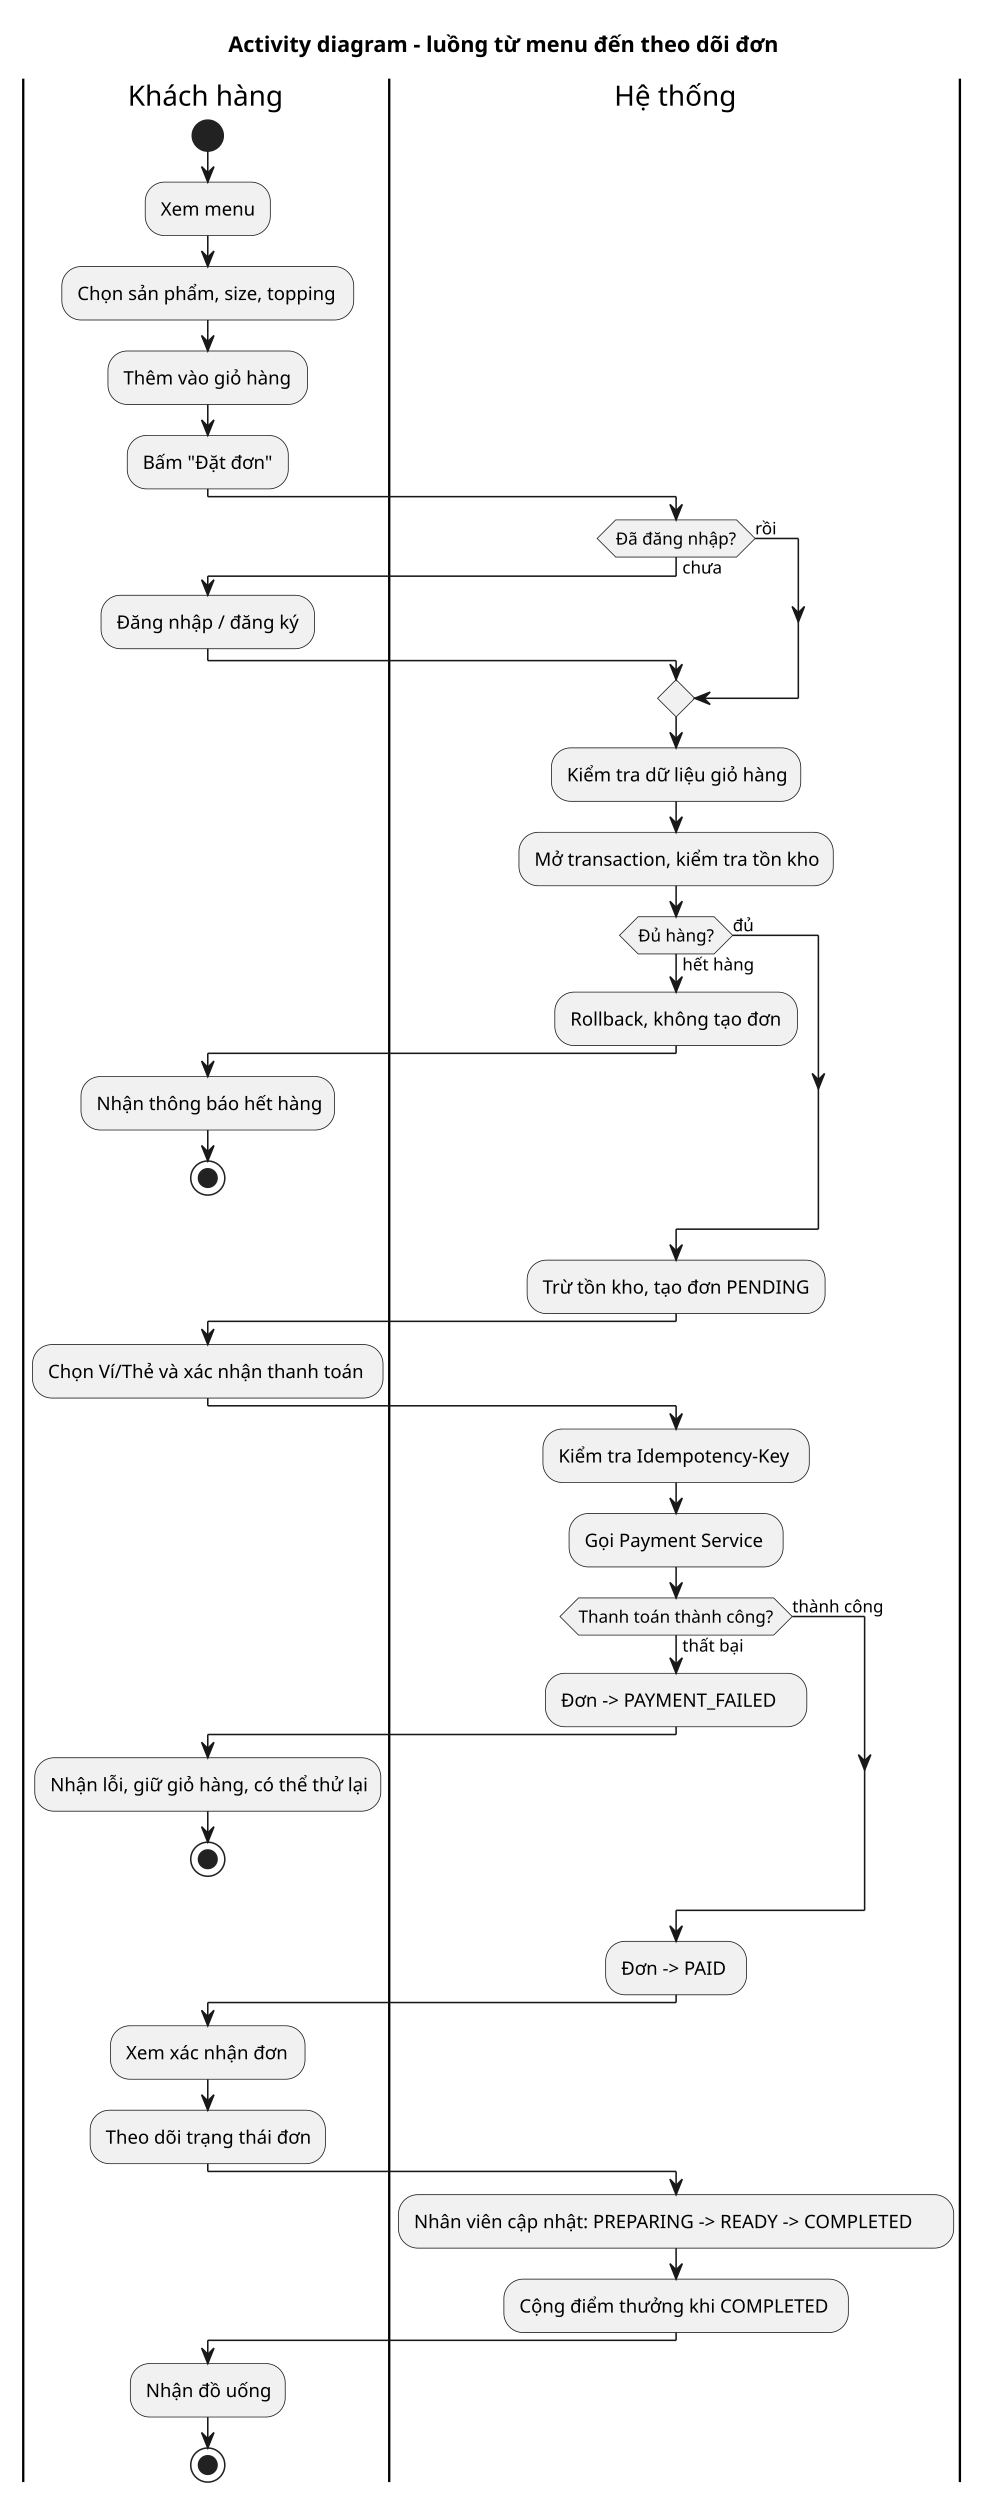
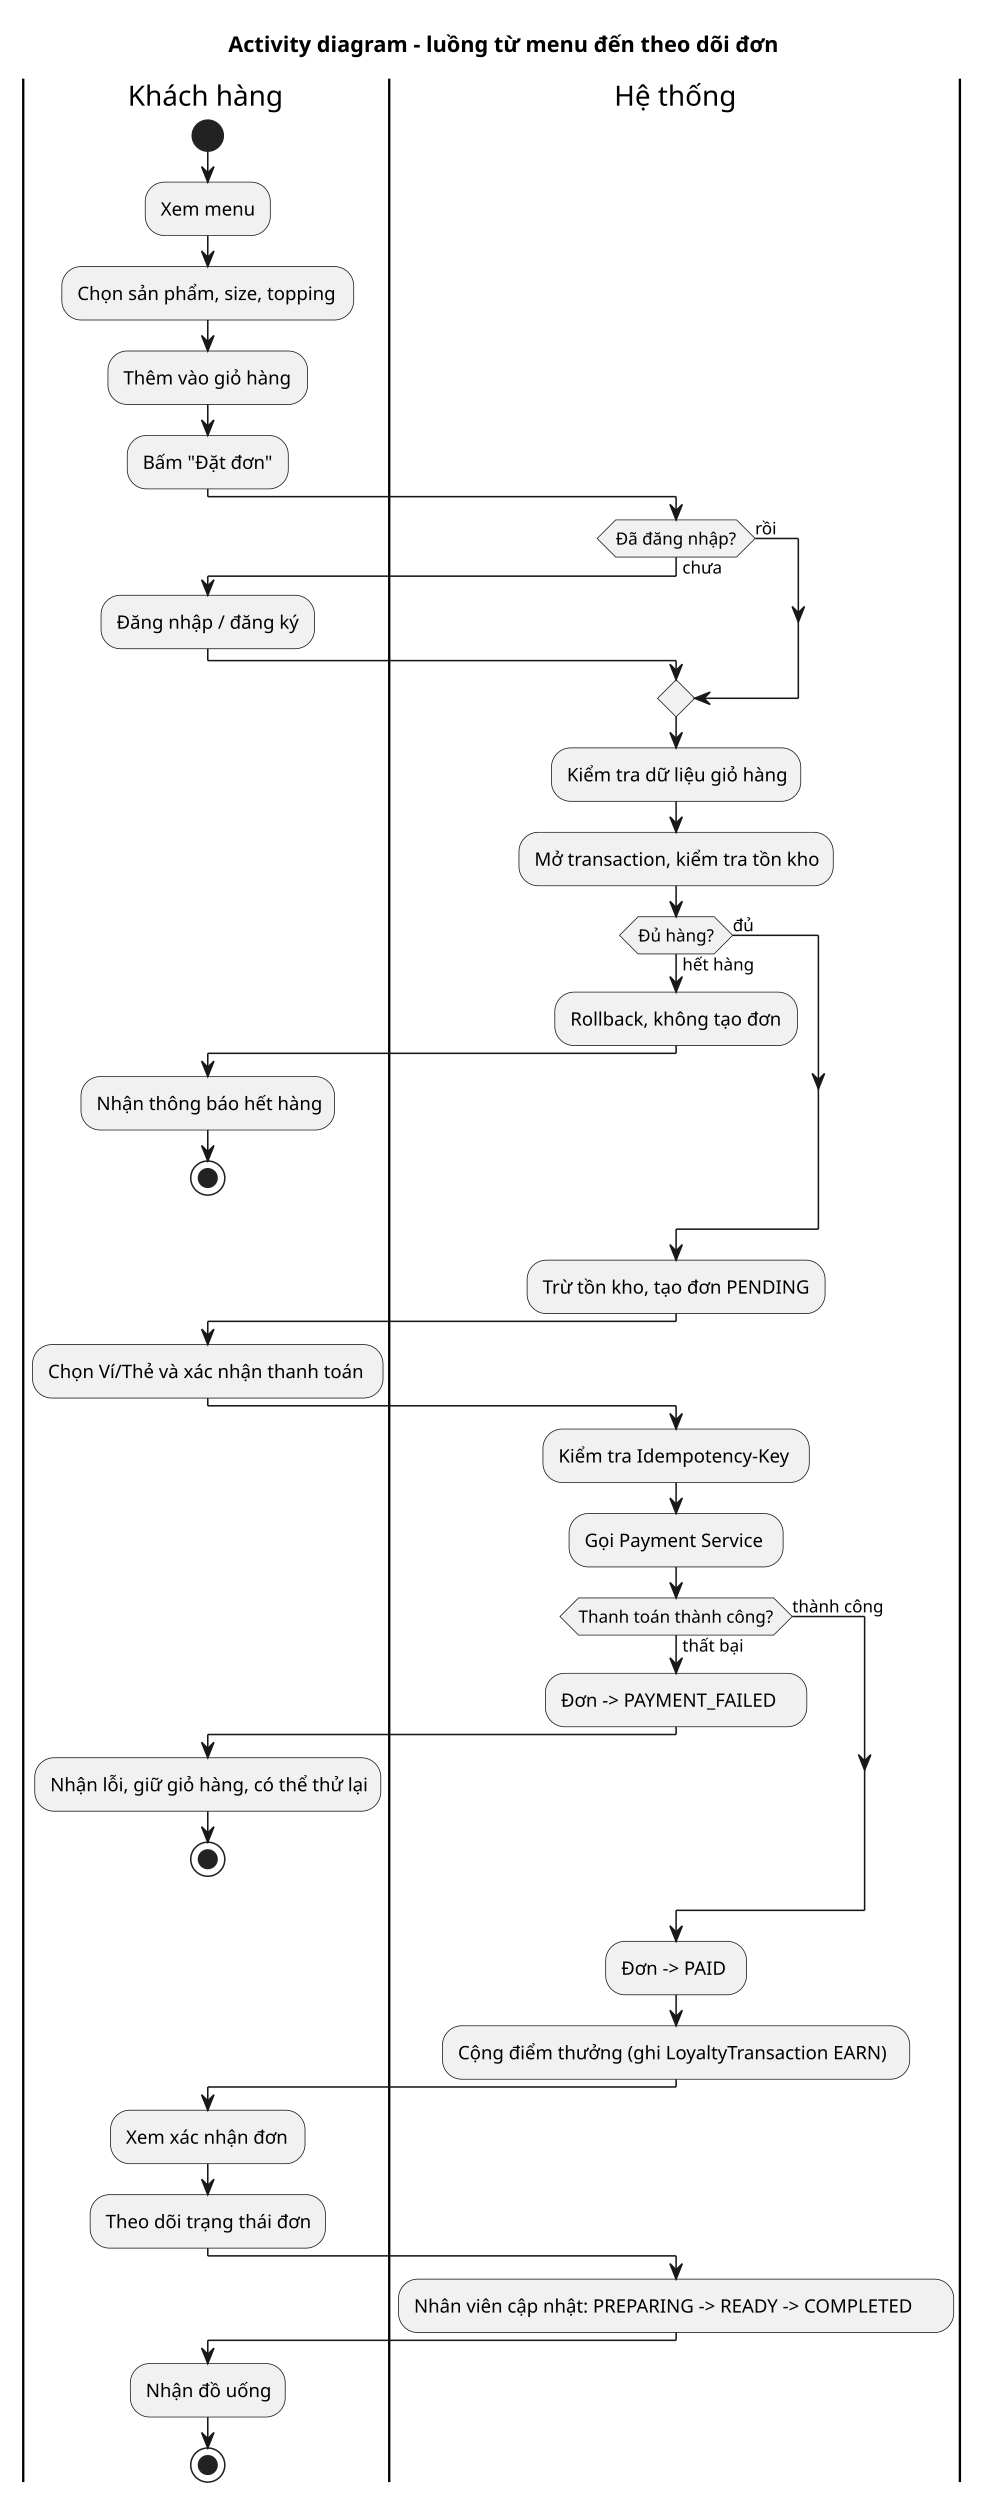
<svg xmlns="http://www.w3.org/2000/svg" contentStyleType="text/css" height="1614px" preserveAspectRatio="none" style="width:639px;height:1614px;background:#FFFFFF;" version="1.1" viewBox="0 0 639 1614" width="639px" zoomAndPan="magnify">
  <defs />
  <g>
    <text fill="#000000" font-family="sans-serif" font-size="14" font-weight="bold" lengthAdjust="spacing" textLength="341.469" x="147.387" y="33.562">Activity diagram - luồng từ menu đến theo dõi đơn</text>
    <rect fill="none" height="21.779" style="stroke:none;stroke-width:1.0;" width="606.242" x="15" y="50.781" />
    <ellipse cx="134.14" cy="87.561" fill="#222222" rx="10" ry="10" style="stroke:#222222;stroke-width:1.0;" />
    <rect fill="#F1F1F1" height="34.52" rx="12.5" ry="12.5" style="stroke:#181818;stroke-width:0.5;" width="80.762" x="93.759" y="117.561" />
    <text fill="#000000" font-family="sans-serif" font-size="12" lengthAdjust="spacing" textLength="60.762" x="103.759" y="139.185">Xem menu</text>
    <rect fill="#F1F1F1" height="34.52" rx="12.5" ry="12.5" style="stroke:#181818;stroke-width:0.5;" width="188.451" x="39.914" y="172.08" />
    <text fill="#000000" font-family="sans-serif" font-size="12" lengthAdjust="spacing" textLength="168.451" x="49.914" y="193.705">Chọn sản phẩm, size, topping</text>
    <rect fill="#F1F1F1" height="34.52" rx="12.5" ry="12.5" style="stroke:#181818;stroke-width:0.5;" width="128.897" x="69.691" y="226.6" />
    <text fill="#000000" font-family="sans-serif" font-size="12" lengthAdjust="spacing" textLength="108.897" x="79.691" y="248.225">Thêm vào giỏ hàng</text>
    <rect fill="#F1F1F1" height="34.52" rx="12.5" ry="12.5" style="stroke:#181818;stroke-width:0.5;" width="103.953" x="82.163" y="281.119" />
    <text fill="#000000" font-family="sans-serif" font-size="12" lengthAdjust="spacing" textLength="83.953" x="92.163" y="302.744">Bấm "Đặt đơn"</text>
    <rect fill="#F1F1F1" height="34.52" rx="12.5" ry="12.5" style="stroke:#181818;stroke-width:0.5;" width="137.809" x="65.235" y="384.293" />
    <text fill="#000000" font-family="sans-serif" font-size="12" lengthAdjust="spacing" textLength="117.809" x="75.235" y="405.918">Đăng nhập / đăng ký</text>
    <rect fill="#F1F1F1" height="34.52" rx="12.5" ry="12.5" style="stroke:#181818;stroke-width:0.5;" width="163.713" x="52.283" y="695.026" />
    <text fill="#000000" font-family="sans-serif" font-size="12" lengthAdjust="spacing" textLength="143.713" x="62.283" y="716.651">Nhận thông báo hết hàng</text>
    <ellipse cx="134.14" cy="760.546" fill="none" rx="11" ry="11" style="stroke:#222222;stroke-width:1.0;" />
    <ellipse cx="134.14" cy="760.546" fill="#222222" rx="6" ry="6" style="stroke:#222222;stroke-width:1.0;" />
    <rect fill="#F1F1F1" height="34.52" rx="12.5" ry="12.5" style="stroke:#181818;stroke-width:0.5;" width="226.279" x="21" y="868.065" />
    <text fill="#000000" font-family="sans-serif" font-size="12" lengthAdjust="spacing" textLength="206.279" x="31" y="889.69">Chọn Ví/Thẻ và xác nhận thanh toán</text>
    <rect fill="#F1F1F1" height="34.52" rx="12.5" ry="12.5" style="stroke:#181818;stroke-width:0.5;" width="223.408" x="22.436" y="1134.798" />
    <text fill="#000000" font-family="sans-serif" font-size="12" lengthAdjust="spacing" textLength="203.408" x="32.435" y="1156.423">Nhận lỗi, giữ giỏ hàng, có thể thử lại</text>
    <ellipse cx="134.14" cy="1200.318" fill="none" rx="11" ry="11" style="stroke:#222222;stroke-width:1.0;" />
    <ellipse cx="134.14" cy="1200.318" fill="#222222" rx="6" ry="6" style="stroke:#222222;stroke-width:1.0;" />
-     <rect fill="#F1F1F1" height="34.52" rx="12.5" ry="12.5" style="stroke:#181818;stroke-width:0.5;" width="125.574" x="71.353" y="1307.837" />
-     <text fill="#000000" font-family="sans-serif" font-size="12" lengthAdjust="spacing" textLength="105.574" x="81.353" y="1329.462">Xem xác nhận đơn</text>
-     <rect fill="#F1F1F1" height="34.52" rx="12.5" ry="12.5" style="stroke:#181818;stroke-width:0.5;" width="151.877" x="58.201" y="1362.357" />
-     <text fill="#000000" font-family="sans-serif" font-size="12" lengthAdjust="spacing" textLength="131.877" x="68.201" y="1383.982">Theo dõi trạng thái đơn</text>
+     <rect fill="#F1F1F1" height="34.52" rx="12.5" ry="12.5" style="stroke:#181818;stroke-width:0.5;" width="125.574" x="71.353" y="1362.357" />
+     <text fill="#000000" font-family="sans-serif" font-size="12" lengthAdjust="spacing" textLength="105.574" x="81.353" y="1383.982">Xem xác nhận đơn</text>
+     <rect fill="#F1F1F1" height="34.52" rx="12.5" ry="12.5" style="stroke:#181818;stroke-width:0.5;" width="151.877" x="58.201" y="1416.877" />
+     <text fill="#000000" font-family="sans-serif" font-size="12" lengthAdjust="spacing" textLength="131.877" x="68.201" y="1438.502">Theo dõi trạng thái đơn</text>
    <rect fill="#F1F1F1" height="34.52" rx="12.5" ry="12.5" style="stroke:#181818;stroke-width:0.5;" width="99.998" x="84.141" y="1525.916" />
    <text fill="#000000" font-family="sans-serif" font-size="12" lengthAdjust="spacing" textLength="79.998" x="94.141" y="1547.541">Nhận đồ uống</text>
    <ellipse cx="134.14" cy="1591.435" fill="none" rx="11" ry="11" style="stroke:#222222;stroke-width:1.0;" />
    <ellipse cx="134.14" cy="1591.435" fill="#222222" rx="6" ry="6" style="stroke:#222222;stroke-width:1.0;" />
    <line style="stroke:#000000;stroke-width:1.5;" x1="15" x2="15" y1="50.781" y2="1602.435" />
    <polygon fill="#F1F1F1" points="397.496,335.639,475.495,335.639,487.495,347.639,475.495,359.639,397.496,359.639,385.496,347.639,397.496,335.639" style="stroke:#181818;stroke-width:0.5;" />
    <text fill="#000000" font-family="sans-serif" font-size="11" lengthAdjust="spacing" textLength="25.781" x="440.495" y="370.295">chưa</text>
    <text fill="#000000" font-family="sans-serif" font-size="11" lengthAdjust="spacing" textLength="77.999" x="397.496" y="351.64">Đã đăng nhập?</text>
    <text fill="#000000" font-family="sans-serif" font-size="11" lengthAdjust="spacing" textLength="13.401" x="487.495" y="344.985">rồi</text>
    <polygon fill="#F1F1F1" points="436.495,438.813,448.495,450.813,436.495,462.813,424.495,450.813,436.495,438.813" style="stroke:#181818;stroke-width:0.5;" />
    <rect fill="#F1F1F1" height="34.52" rx="12.5" ry="12.5" style="stroke:#181818;stroke-width:0.5;" width="160.965" x="356.013" y="482.813" />
    <text fill="#000000" font-family="sans-serif" font-size="12" lengthAdjust="spacing" textLength="140.965" x="366.013" y="504.438">Kiểm tra dữ liệu giỏ hàng</text>
    <rect fill="#F1F1F1" height="34.52" rx="12.5" ry="12.5" style="stroke:#181818;stroke-width:0.5;" width="202.918" x="335.036" y="537.332" />
    <text fill="#000000" font-family="sans-serif" font-size="12" lengthAdjust="spacing" textLength="182.918" x="345.036" y="558.957">Mở transaction, kiểm tra tồn kho</text>
    <rect fill="#F1F1F1" height="34.52" rx="12.5" ry="12.5" style="stroke:#181818;stroke-width:0.5;" width="156.623" x="358.184" y="640.507" />
    <text fill="#000000" font-family="sans-serif" font-size="12" lengthAdjust="spacing" textLength="136.623" x="368.184" y="662.132">Rollback, không tạo đơn</text>
    <polygon fill="#F1F1F1" points="411.952,591.852,461.038,591.852,473.038,603.852,461.038,615.852,411.952,615.852,399.952,603.852,411.952,591.852" style="stroke:#181818;stroke-width:0.5;" />
    <text fill="#000000" font-family="sans-serif" font-size="11" lengthAdjust="spacing" textLength="45.536" x="440.495" y="626.508">hết hàng</text>
    <text fill="#000000" font-family="sans-serif" font-size="11" lengthAdjust="spacing" textLength="49.086" x="411.952" y="607.854">Đủ hàng?</text>
    <text fill="#000000" font-family="sans-serif" font-size="11" lengthAdjust="spacing" textLength="13.24" x="473.038" y="601.199">đủ</text>
    <rect fill="#F1F1F1" height="34.52" rx="12.5" ry="12.5" style="stroke:#181818;stroke-width:0.5;" width="192.371" x="340.31" y="813.546" />
    <text fill="#000000" font-family="sans-serif" font-size="12" lengthAdjust="spacing" textLength="172.371" x="350.31" y="835.171">Trừ tồn kho, tạo đơn PENDING</text>
    <rect fill="#F1F1F1" height="34.52" rx="12.5" ry="12.5" style="stroke:#181818;stroke-width:0.5;" width="171.963" x="350.514" y="922.585" />
    <text fill="#000000" font-family="sans-serif" font-size="12" lengthAdjust="spacing" textLength="151.963" x="360.514" y="944.21">Kiểm tra Idempotency-Key</text>
    <rect fill="#F1F1F1" height="34.52" rx="12.5" ry="12.5" style="stroke:#181818;stroke-width:0.5;" width="138.19" x="367.4" y="977.105" />
    <text fill="#000000" font-family="sans-serif" font-size="12" lengthAdjust="spacing" textLength="118.189" x="377.4" y="998.73">Gọi Payment Service</text>
    <rect fill="#F1F1F1" height="34.52" rx="12.5" ry="12.5" style="stroke:#181818;stroke-width:0.5;" width="168.764" x="352.113" y="1080.279" />
    <text fill="#000000" font-family="sans-serif" font-size="12" lengthAdjust="spacing" textLength="148.764" x="362.113" y="1101.904">Đơn -&gt; PAYMENT_FAILED</text>
    <polygon fill="#F1F1F1" points="373.511,1031.624,499.479,1031.624,511.479,1043.624,499.479,1055.624,373.511,1055.624,361.511,1043.624,373.511,1031.624" style="stroke:#181818;stroke-width:0.5;" />
    <text fill="#000000" font-family="sans-serif" font-size="11" lengthAdjust="spacing" textLength="38.548" x="440.495" y="1066.28">thất bại</text>
    <text fill="#000000" font-family="sans-serif" font-size="11" lengthAdjust="spacing" textLength="125.968" x="373.511" y="1047.626">Thanh toán thành công?</text>
    <text fill="#000000" font-family="sans-serif" font-size="11" lengthAdjust="spacing" textLength="58.502" x="511.479" y="1040.971">thành công</text>
    <rect fill="#F1F1F1" height="34.52" rx="12.5" ry="12.5" style="stroke:#181818;stroke-width:0.5;" width="90.945" x="391.022" y="1253.318" />
    <text fill="#000000" font-family="sans-serif" font-size="12" lengthAdjust="spacing" textLength="70.945" x="401.022" y="1274.943">Đơn -&gt; PAID</text>
-     <rect fill="#F1F1F1" height="34.52" rx="12.5" ry="12.5" style="stroke:#181818;stroke-width:0.5;" width="358.432" x="257.279" y="1416.877" />
-     <text fill="#000000" font-family="sans-serif" font-size="12" lengthAdjust="spacing" textLength="338.432" x="267.279" y="1438.502">Nhân viên cập nhật: PREPARING -&gt; READY -&gt; COMPLETED</text>
-     <rect fill="#F1F1F1" height="34.52" rx="12.5" ry="12.5" style="stroke:#181818;stroke-width:0.5;" width="222.389" x="325.301" y="1471.396" />
-     <text fill="#000000" font-family="sans-serif" font-size="12" lengthAdjust="spacing" textLength="202.389" x="335.301" y="1493.021">Cộng điểm thưởng khi COMPLETED</text>
+     <rect fill="#F1F1F1" height="34.52" rx="12.5" ry="12.5" style="stroke:#181818;stroke-width:0.5;" width="301.66" x="285.665" y="1307.837" />
+     <text fill="#000000" font-family="sans-serif" font-size="12" lengthAdjust="spacing" textLength="281.66" x="295.665" y="1329.462">Cộng điểm thưởng (ghi LoyaltyTransaction EARN)</text>
+     <rect fill="#F1F1F1" height="34.52" rx="12.5" ry="12.5" style="stroke:#181818;stroke-width:0.5;" width="358.432" x="257.279" y="1471.396" />
+     <text fill="#000000" font-family="sans-serif" font-size="12" lengthAdjust="spacing" textLength="338.432" x="267.279" y="1493.021">Nhân viên cập nhật: PREPARING -&gt; READY -&gt; COMPLETED</text>
    <line style="stroke:#000000;stroke-width:1.5;" x1="251.279" x2="251.279" y1="50.781" y2="1602.435" />
    <line style="stroke:#000000;stroke-width:1.5;" x1="619.711" x2="619.711" y1="50.781" y2="1602.435" />
    <line style="stroke:#181818;stroke-width:1.0;" x1="134.14" x2="134.14" y1="97.561" y2="117.561" />
    <polygon fill="#181818" points="130.14,107.561,134.14,117.561,138.14,107.561,134.14,111.561" style="stroke:#181818;stroke-width:1.0;" />
    <line style="stroke:#181818;stroke-width:1.0;" x1="134.14" x2="134.14" y1="152.08" y2="172.08" />
    <polygon fill="#181818" points="130.14,162.08,134.14,172.08,138.14,162.08,134.14,166.08" style="stroke:#181818;stroke-width:1.0;" />
    <line style="stroke:#181818;stroke-width:1.0;" x1="134.14" x2="134.14" y1="206.6" y2="226.6" />
    <polygon fill="#181818" points="130.14,216.6,134.14,226.6,138.14,216.6,134.14,220.6" style="stroke:#181818;stroke-width:1.0;" />
    <line style="stroke:#181818;stroke-width:1.0;" x1="134.14" x2="134.14" y1="261.119" y2="281.119" />
    <polygon fill="#181818" points="130.14,271.119,134.14,281.119,138.14,271.119,134.14,275.119" style="stroke:#181818;stroke-width:1.0;" />
    <line style="stroke:#181818;stroke-width:1.0;" x1="134.14" x2="134.14" y1="729.546" y2="749.546" />
    <polygon fill="#181818" points="130.14,739.546,134.14,749.546,138.14,739.546,134.14,743.546" style="stroke:#181818;stroke-width:1.0;" />
    <line style="stroke:#181818;stroke-width:1.0;" x1="134.14" x2="134.14" y1="1169.318" y2="1189.318" />
    <polygon fill="#181818" points="130.14,1179.318,134.14,1189.318,138.14,1179.318,134.14,1183.318" style="stroke:#181818;stroke-width:1.0;" />
-     <line style="stroke:#181818;stroke-width:1.0;" x1="134.14" x2="134.14" y1="1342.357" y2="1362.357" />
-     <polygon fill="#181818" points="130.14,1352.357,134.14,1362.357,138.14,1352.357,134.14,1356.357" style="stroke:#181818;stroke-width:1.0;" />
+     <line style="stroke:#181818;stroke-width:1.0;" x1="134.14" x2="134.14" y1="1396.877" y2="1416.877" />
+     <polygon fill="#181818" points="130.14,1406.877,134.14,1416.877,138.14,1406.877,134.14,1410.877" style="stroke:#181818;stroke-width:1.0;" />
    <line style="stroke:#181818;stroke-width:1.0;" x1="134.14" x2="134.14" y1="1560.435" y2="1580.435" />
    <polygon fill="#181818" points="130.14,1570.435,134.14,1580.435,138.14,1570.435,134.14,1574.435" style="stroke:#181818;stroke-width:1.0;" />
    <line style="stroke:#181818;stroke-width:1.0;" x1="487.495" x2="515.399" y1="347.639" y2="347.639" />
    <polygon fill="#181818" points="511.399,391.553,515.399,401.553,519.399,391.553,515.399,395.553" style="stroke:#181818;stroke-width:1.0;" />
    <line style="stroke:#181818;stroke-width:1.0;" x1="515.399" x2="515.399" y1="347.639" y2="450.813" />
    <line style="stroke:#181818;stroke-width:1.0;" x1="515.399" x2="448.495" y1="450.813" y2="450.813" />
    <polygon fill="#181818" points="458.495,446.813,448.495,450.813,458.495,454.813,454.495,450.813" style="stroke:#181818;stroke-width:1.0;" />
    <line style="stroke:#181818;stroke-width:1.0;" x1="436.495" x2="436.495" y1="462.813" y2="482.813" />
    <polygon fill="#181818" points="432.495,472.813,436.495,482.813,440.495,472.813,436.495,476.813" style="stroke:#181818;stroke-width:1.0;" />
    <line style="stroke:#181818;stroke-width:1.0;" x1="436.495" x2="436.495" y1="517.332" y2="537.332" />
    <polygon fill="#181818" points="432.495,527.332,436.495,537.332,440.495,527.332,436.495,531.332" style="stroke:#181818;stroke-width:1.0;" />
    <line style="stroke:#181818;stroke-width:1.0;" x1="436.495" x2="436.495" y1="615.852" y2="640.507" />
    <polygon fill="#181818" points="432.495,630.507,436.495,640.507,440.495,630.507,436.495,634.507" style="stroke:#181818;stroke-width:1.0;" />
    <line style="stroke:#181818;stroke-width:1.0;" x1="473.038" x2="528.352" y1="603.852" y2="603.852" />
    <polygon fill="#181818" points="524.352,693.026,528.352,703.026,532.352,693.026,528.352,697.026" style="stroke:#181818;stroke-width:1.0;" />
    <line style="stroke:#181818;stroke-width:1.0;" x1="528.352" x2="528.352" y1="603.852" y2="793.546" />
    <line style="stroke:#181818;stroke-width:1.0;" x1="528.352" x2="436.495" y1="793.546" y2="793.546" />
    <line style="stroke:#181818;stroke-width:1.0;" x1="436.495" x2="436.495" y1="793.546" y2="813.546" />
    <polygon fill="#181818" points="432.495,803.546,436.495,813.546,440.495,803.546,436.495,807.546" style="stroke:#181818;stroke-width:1.0;" />
    <line style="stroke:#181818;stroke-width:1.0;" x1="436.495" x2="436.495" y1="571.852" y2="591.852" />
    <polygon fill="#181818" points="432.495,581.852,436.495,591.852,440.495,581.852,436.495,585.852" style="stroke:#181818;stroke-width:1.0;" />
    <line style="stroke:#181818;stroke-width:1.0;" x1="436.495" x2="436.495" y1="957.105" y2="977.105" />
    <polygon fill="#181818" points="432.495,967.105,436.495,977.105,440.495,967.105,436.495,971.105" style="stroke:#181818;stroke-width:1.0;" />
    <line style="stroke:#181818;stroke-width:1.0;" x1="436.495" x2="436.495" y1="1055.624" y2="1080.279" />
    <polygon fill="#181818" points="432.495,1070.279,436.495,1080.279,440.495,1070.279,436.495,1074.279" style="stroke:#181818;stroke-width:1.0;" />
    <line style="stroke:#181818;stroke-width:1.0;" x1="511.479" x2="558.199" y1="1043.624" y2="1043.624" />
    <polygon fill="#181818" points="554.199,1132.798,558.199,1142.798,562.199,1132.798,558.199,1136.798" style="stroke:#181818;stroke-width:1.0;" />
    <line style="stroke:#181818;stroke-width:1.0;" x1="558.199" x2="558.199" y1="1043.624" y2="1233.318" />
    <line style="stroke:#181818;stroke-width:1.0;" x1="558.199" x2="436.495" y1="1233.318" y2="1233.318" />
    <line style="stroke:#181818;stroke-width:1.0;" x1="436.495" x2="436.495" y1="1233.318" y2="1253.318" />
    <polygon fill="#181818" points="432.495,1243.318,436.495,1253.318,440.495,1243.318,436.495,1247.318" style="stroke:#181818;stroke-width:1.0;" />
    <line style="stroke:#181818;stroke-width:1.0;" x1="436.495" x2="436.495" y1="1011.624" y2="1031.624" />
    <polygon fill="#181818" points="432.495,1021.624,436.495,1031.624,440.495,1021.624,436.495,1025.624" style="stroke:#181818;stroke-width:1.0;" />
-     <line style="stroke:#181818;stroke-width:1.0;" x1="436.495" x2="436.495" y1="1451.396" y2="1471.396" />
-     <polygon fill="#181818" points="432.495,1461.396,436.495,1471.396,440.495,1461.396,436.495,1465.396" style="stroke:#181818;stroke-width:1.0;" />
+     <line style="stroke:#181818;stroke-width:1.0;" x1="436.495" x2="436.495" y1="1287.837" y2="1307.837" />
+     <polygon fill="#181818" points="432.495,1297.837,436.495,1307.837,440.495,1297.837,436.495,1301.837" style="stroke:#181818;stroke-width:1.0;" />
    <line style="stroke:#181818;stroke-width:1.0;" x1="436.495" x2="436.495" y1="359.639" y2="371.966" />
    <line style="stroke:#181818;stroke-width:1.0;" x1="436.495" x2="134.14" y1="371.966" y2="371.966" />
    <line style="stroke:#181818;stroke-width:1.0;" x1="134.14" x2="134.14" y1="371.966" y2="384.293" />
    <polygon fill="#181818" points="130.14,374.293,134.14,384.293,138.14,374.293,134.14,378.293" style="stroke:#181818;stroke-width:1.0;" />
    <line style="stroke:#181818;stroke-width:1.0;" x1="134.14" x2="134.14" y1="418.813" y2="426.486" />
    <line style="stroke:#181818;stroke-width:1.0;" x1="134.14" x2="436.495" y1="426.486" y2="426.486" />
    <line style="stroke:#181818;stroke-width:1.0;" x1="436.495" x2="436.495" y1="426.486" y2="438.813" />
    <polygon fill="#181818" points="432.495,428.813,436.495,438.813,440.495,428.813,436.495,432.813" style="stroke:#181818;stroke-width:1.0;" />
    <line style="stroke:#181818;stroke-width:1.0;" x1="134.14" x2="134.14" y1="315.639" y2="320.639" />
    <line style="stroke:#181818;stroke-width:1.0;" x1="134.14" x2="436.495" y1="320.639" y2="320.639" />
    <line style="stroke:#181818;stroke-width:1.0;" x1="436.495" x2="436.495" y1="320.639" y2="335.639" />
    <polygon fill="#181818" points="432.495,325.639,436.495,335.639,440.495,325.639,436.495,329.639" style="stroke:#181818;stroke-width:1.0;" />
    <line style="stroke:#181818;stroke-width:1.0;" x1="436.495" x2="436.495" y1="675.026" y2="680.026" />
    <line style="stroke:#181818;stroke-width:1.0;" x1="436.495" x2="134.14" y1="680.026" y2="680.026" />
    <line style="stroke:#181818;stroke-width:1.0;" x1="134.14" x2="134.14" y1="680.026" y2="695.026" />
    <polygon fill="#181818" points="130.14,685.026,134.14,695.026,138.14,685.026,134.14,689.026" style="stroke:#181818;stroke-width:1.0;" />
    <line style="stroke:#181818;stroke-width:1.0;" x1="436.495" x2="436.495" y1="848.065" y2="853.065" />
    <line style="stroke:#181818;stroke-width:1.0;" x1="436.495" x2="134.14" y1="853.065" y2="853.065" />
    <line style="stroke:#181818;stroke-width:1.0;" x1="134.14" x2="134.14" y1="853.065" y2="868.065" />
    <polygon fill="#181818" points="130.14,858.065,134.14,868.065,138.14,858.065,134.14,862.065" style="stroke:#181818;stroke-width:1.0;" />
    <line style="stroke:#181818;stroke-width:1.0;" x1="134.14" x2="134.14" y1="902.585" y2="907.585" />
    <line style="stroke:#181818;stroke-width:1.0;" x1="134.14" x2="436.495" y1="907.585" y2="907.585" />
    <line style="stroke:#181818;stroke-width:1.0;" x1="436.495" x2="436.495" y1="907.585" y2="922.585" />
    <polygon fill="#181818" points="432.495,912.585,436.495,922.585,440.495,912.585,436.495,916.585" style="stroke:#181818;stroke-width:1.0;" />
    <line style="stroke:#181818;stroke-width:1.0;" x1="436.495" x2="436.495" y1="1114.798" y2="1119.798" />
    <line style="stroke:#181818;stroke-width:1.0;" x1="436.495" x2="134.14" y1="1119.798" y2="1119.798" />
    <line style="stroke:#181818;stroke-width:1.0;" x1="134.14" x2="134.14" y1="1119.798" y2="1134.798" />
    <polygon fill="#181818" points="130.14,1124.798,134.14,1134.798,138.14,1124.798,134.14,1128.798" style="stroke:#181818;stroke-width:1.0;" />
-     <line style="stroke:#181818;stroke-width:1.0;" x1="436.495" x2="436.495" y1="1287.837" y2="1292.837" />
-     <line style="stroke:#181818;stroke-width:1.0;" x1="436.495" x2="134.14" y1="1292.837" y2="1292.837" />
-     <line style="stroke:#181818;stroke-width:1.0;" x1="134.14" x2="134.14" y1="1292.837" y2="1307.837" />
-     <polygon fill="#181818" points="130.14,1297.837,134.14,1307.837,138.14,1297.837,134.14,1301.837" style="stroke:#181818;stroke-width:1.0;" />
-     <line style="stroke:#181818;stroke-width:1.0;" x1="134.14" x2="134.14" y1="1396.877" y2="1401.877" />
-     <line style="stroke:#181818;stroke-width:1.0;" x1="134.14" x2="436.495" y1="1401.877" y2="1401.877" />
-     <line style="stroke:#181818;stroke-width:1.0;" x1="436.495" x2="436.495" y1="1401.877" y2="1416.877" />
-     <polygon fill="#181818" points="432.495,1406.877,436.495,1416.877,440.495,1406.877,436.495,1410.877" style="stroke:#181818;stroke-width:1.0;" />
+     <line style="stroke:#181818;stroke-width:1.0;" x1="436.495" x2="436.495" y1="1342.357" y2="1347.357" />
+     <line style="stroke:#181818;stroke-width:1.0;" x1="436.495" x2="134.14" y1="1347.357" y2="1347.357" />
+     <line style="stroke:#181818;stroke-width:1.0;" x1="134.14" x2="134.14" y1="1347.357" y2="1362.357" />
+     <polygon fill="#181818" points="130.14,1352.357,134.14,1362.357,138.14,1352.357,134.14,1356.357" style="stroke:#181818;stroke-width:1.0;" />
+     <line style="stroke:#181818;stroke-width:1.0;" x1="134.14" x2="134.14" y1="1451.396" y2="1456.396" />
+     <line style="stroke:#181818;stroke-width:1.0;" x1="134.14" x2="436.495" y1="1456.396" y2="1456.396" />
+     <line style="stroke:#181818;stroke-width:1.0;" x1="436.495" x2="436.495" y1="1456.396" y2="1471.396" />
+     <polygon fill="#181818" points="432.495,1461.396,436.495,1471.396,440.495,1461.396,436.495,1465.396" style="stroke:#181818;stroke-width:1.0;" />
    <line style="stroke:#181818;stroke-width:1.0;" x1="436.495" x2="436.495" y1="1505.916" y2="1510.916" />
    <line style="stroke:#181818;stroke-width:1.0;" x1="436.495" x2="134.14" y1="1510.916" y2="1510.916" />
    <line style="stroke:#181818;stroke-width:1.0;" x1="134.14" x2="134.14" y1="1510.916" y2="1525.916" />
    <polygon fill="#181818" points="130.14,1515.916,134.14,1525.916,138.14,1515.916,134.14,1519.916" style="stroke:#181818;stroke-width:1.0;" />
    <text fill="#000000" font-family="sans-serif" font-size="18" lengthAdjust="spacing" textLength="101.259" x="82.51" y="68.219">Khách hàng</text>
    <text fill="#000000" font-family="sans-serif" font-size="18" lengthAdjust="spacing" textLength="77.933" x="396.529" y="68.219">Hệ thống</text>
  </g>
</svg>
